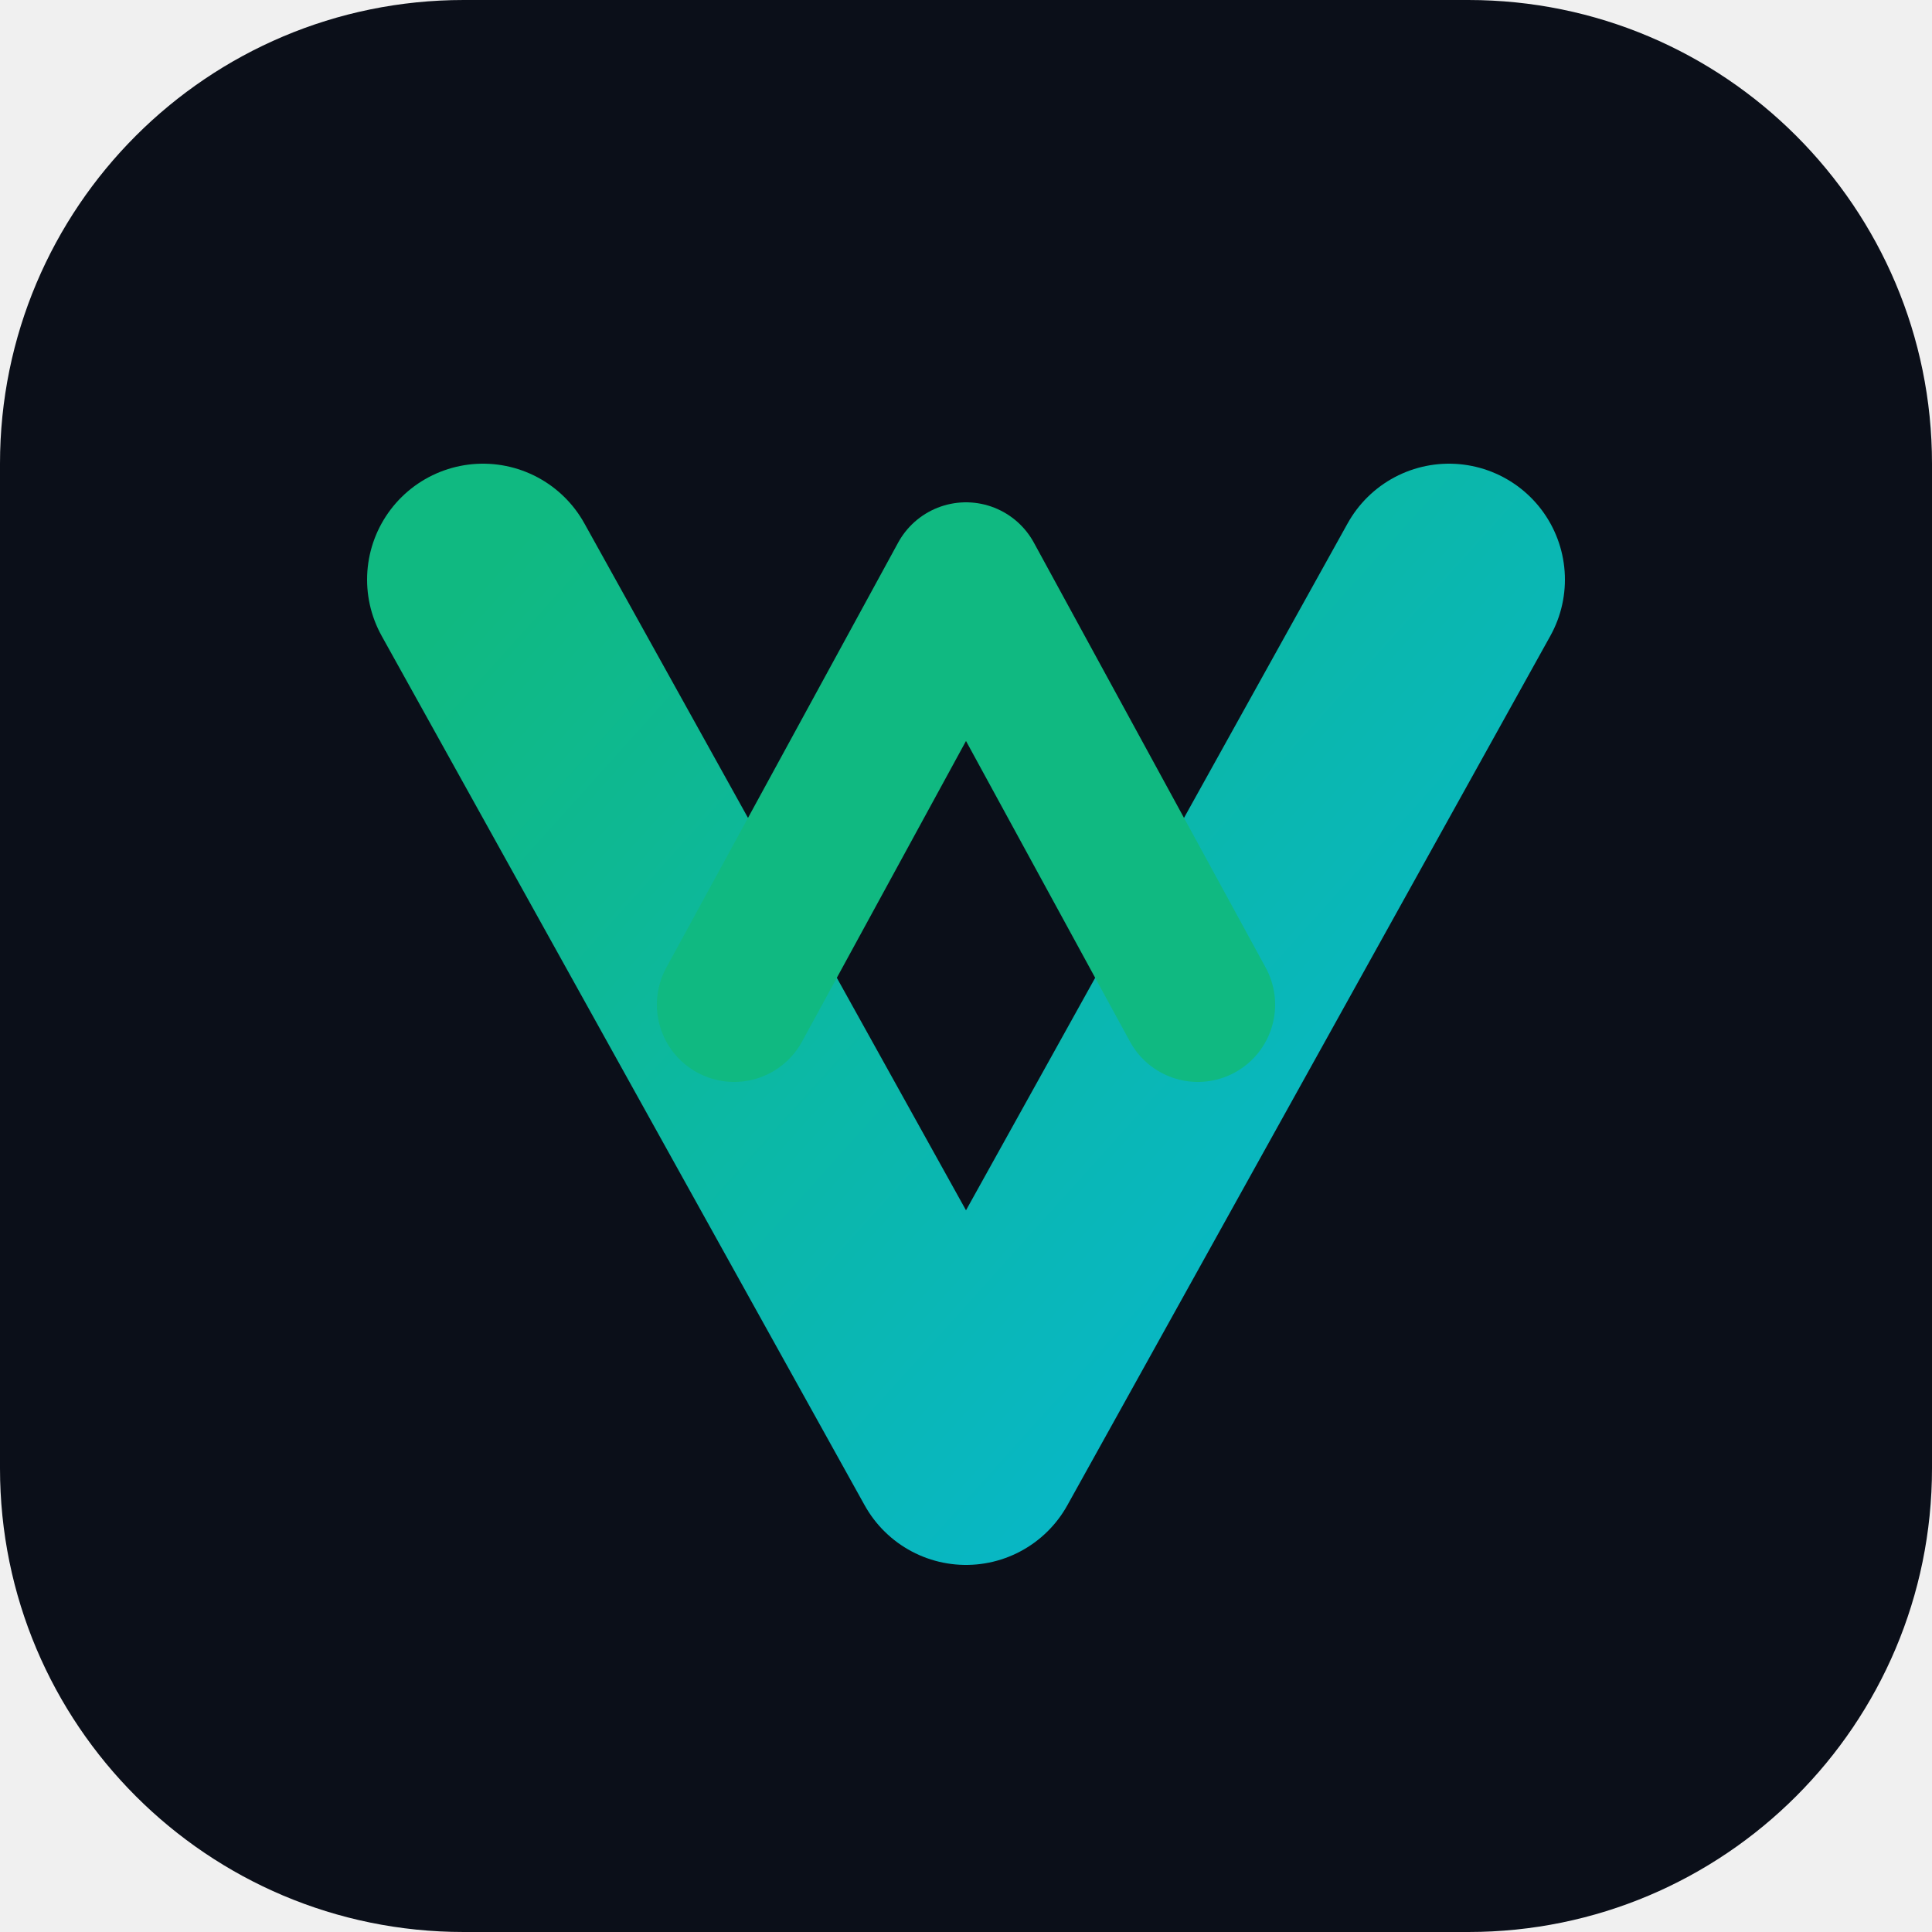
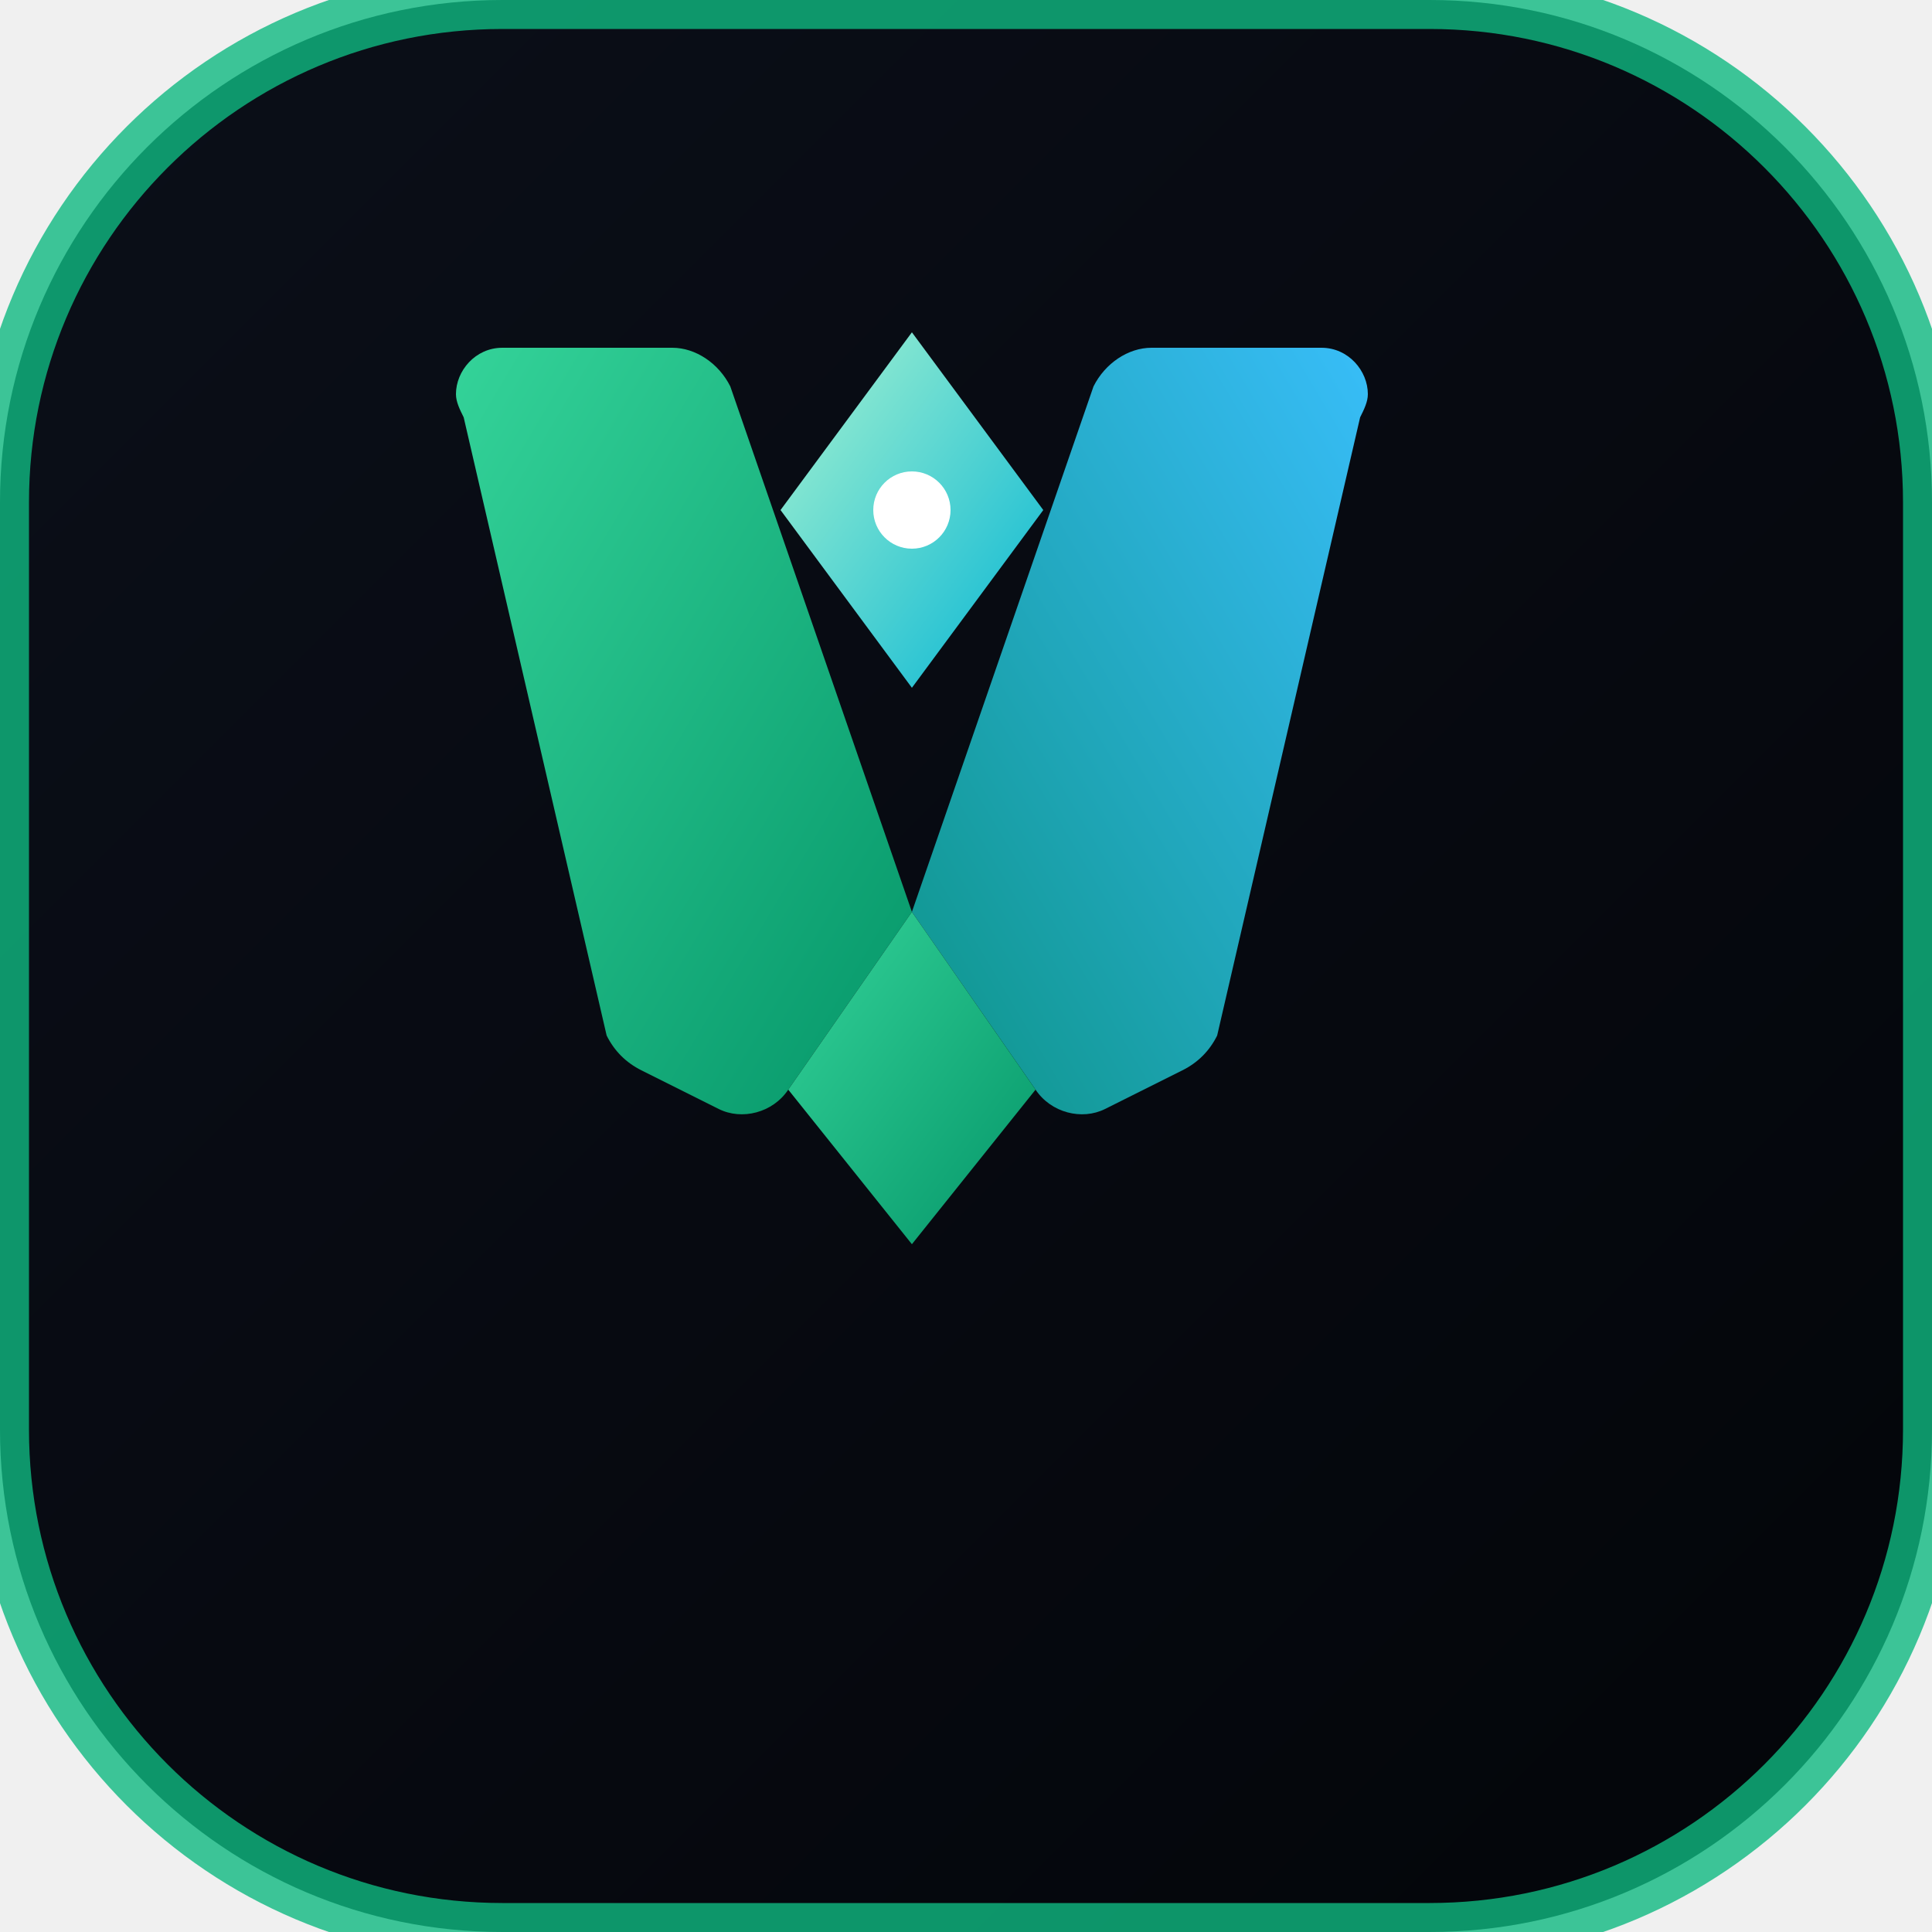
<svg xmlns="http://www.w3.org/2000/svg" viewBox="0 0 100 100" fill="none">
-   <rect width="100" height="100" rx="24" fill="#0B0F19" />
-   <path d="M25 30L50 75L75 30" stroke="url(#paint0_linear)" stroke-width="12" stroke-linecap="round" stroke-linejoin="round" />
-   <path d="M38 52L50 30L62 52" stroke="#10B981" stroke-width="8" stroke-linecap="round" stroke-linejoin="round" />
  <defs>
-     <linearGradient id="paint0_linear" x1="25" y1="30" x2="75" y2="75" gradientUnits="userSpaceOnUse">
-       <stop stop-color="#10B981" />
-       <stop offset="1" stop-color="#06B6D4" />
+     <linearGradient id="fav_bg" x1="0%" y1="0%" x2="100%" y2="100%">
+       <stop offset="0%" stop-color="#0B0F19" />
+       <stop offset="100%" stop-color="#030509" />
+     </linearGradient>
+     <linearGradient id="fav_wing_left" x1="0%" y1="0%" x2="100%" y2="100%">
+       <stop offset="0%" stop-color="#34D399" />
+       <stop offset="100%" stop-color="#059669" />
+     </linearGradient>
+     <linearGradient id="fav_wing_right" x1="100%" y1="0%" x2="0%" y2="100%">
+       <stop offset="0%" stop-color="#38BDF8" />
+       <stop offset="100%" stop-color="#0D9488" />
+     </linearGradient>
+     <linearGradient id="fav_gem" x1="0%" y1="0%" x2="100%" y2="100%">
+       <stop offset="0%" stop-color="#A7F3D0" />
+       <stop offset="100%" stop-color="#06B6D4" />
    </linearGradient>
  </defs>
+   <rect width="100" height="100" rx="26" fill="url(#fav_bg)" />
+   <rect width="100" height="100" rx="26" stroke="#10B981" stroke-width="3" stroke-opacity="0.8" />
+   <g transform="translate(18, 14) scale(0.2)">
+     <path d="M 28 32 C 28 26 33 20 40 20 L 84 20 C 90 20 96 24 99 30 L 146 166 L 114 212 C 110 218 102 220 96 217 L 76 207 C 72 205 69 202 67 198 L 30 38 C 29 36 28 34 28 32 Z" fill="url(#fav_wing_left)" />
+     <path d="M 264 32 C 264 26 259 20 252 20 L 208 20 C 202 20 196 24 193 30 L 146 166 L 178 212 C 182 218 190 220 196 217 L 216 207 C 220 205 223 202 225 198 L 262 38 C 263 36 264 34 264 32 Z" fill="url(#fav_wing_right)" />
+     <path d="M 114 212 L 146 166 L 178 212 L 146 252 Z" fill="url(#fav_wing_left)" />
+     <path d="M 146 16 L 180 62 L 146 108 L 112 62 Z" fill="url(#fav_gem)" />
+     <circle cx="146" cy="62" r="10" fill="#FFFFFF" />
+   </g>
</svg>
